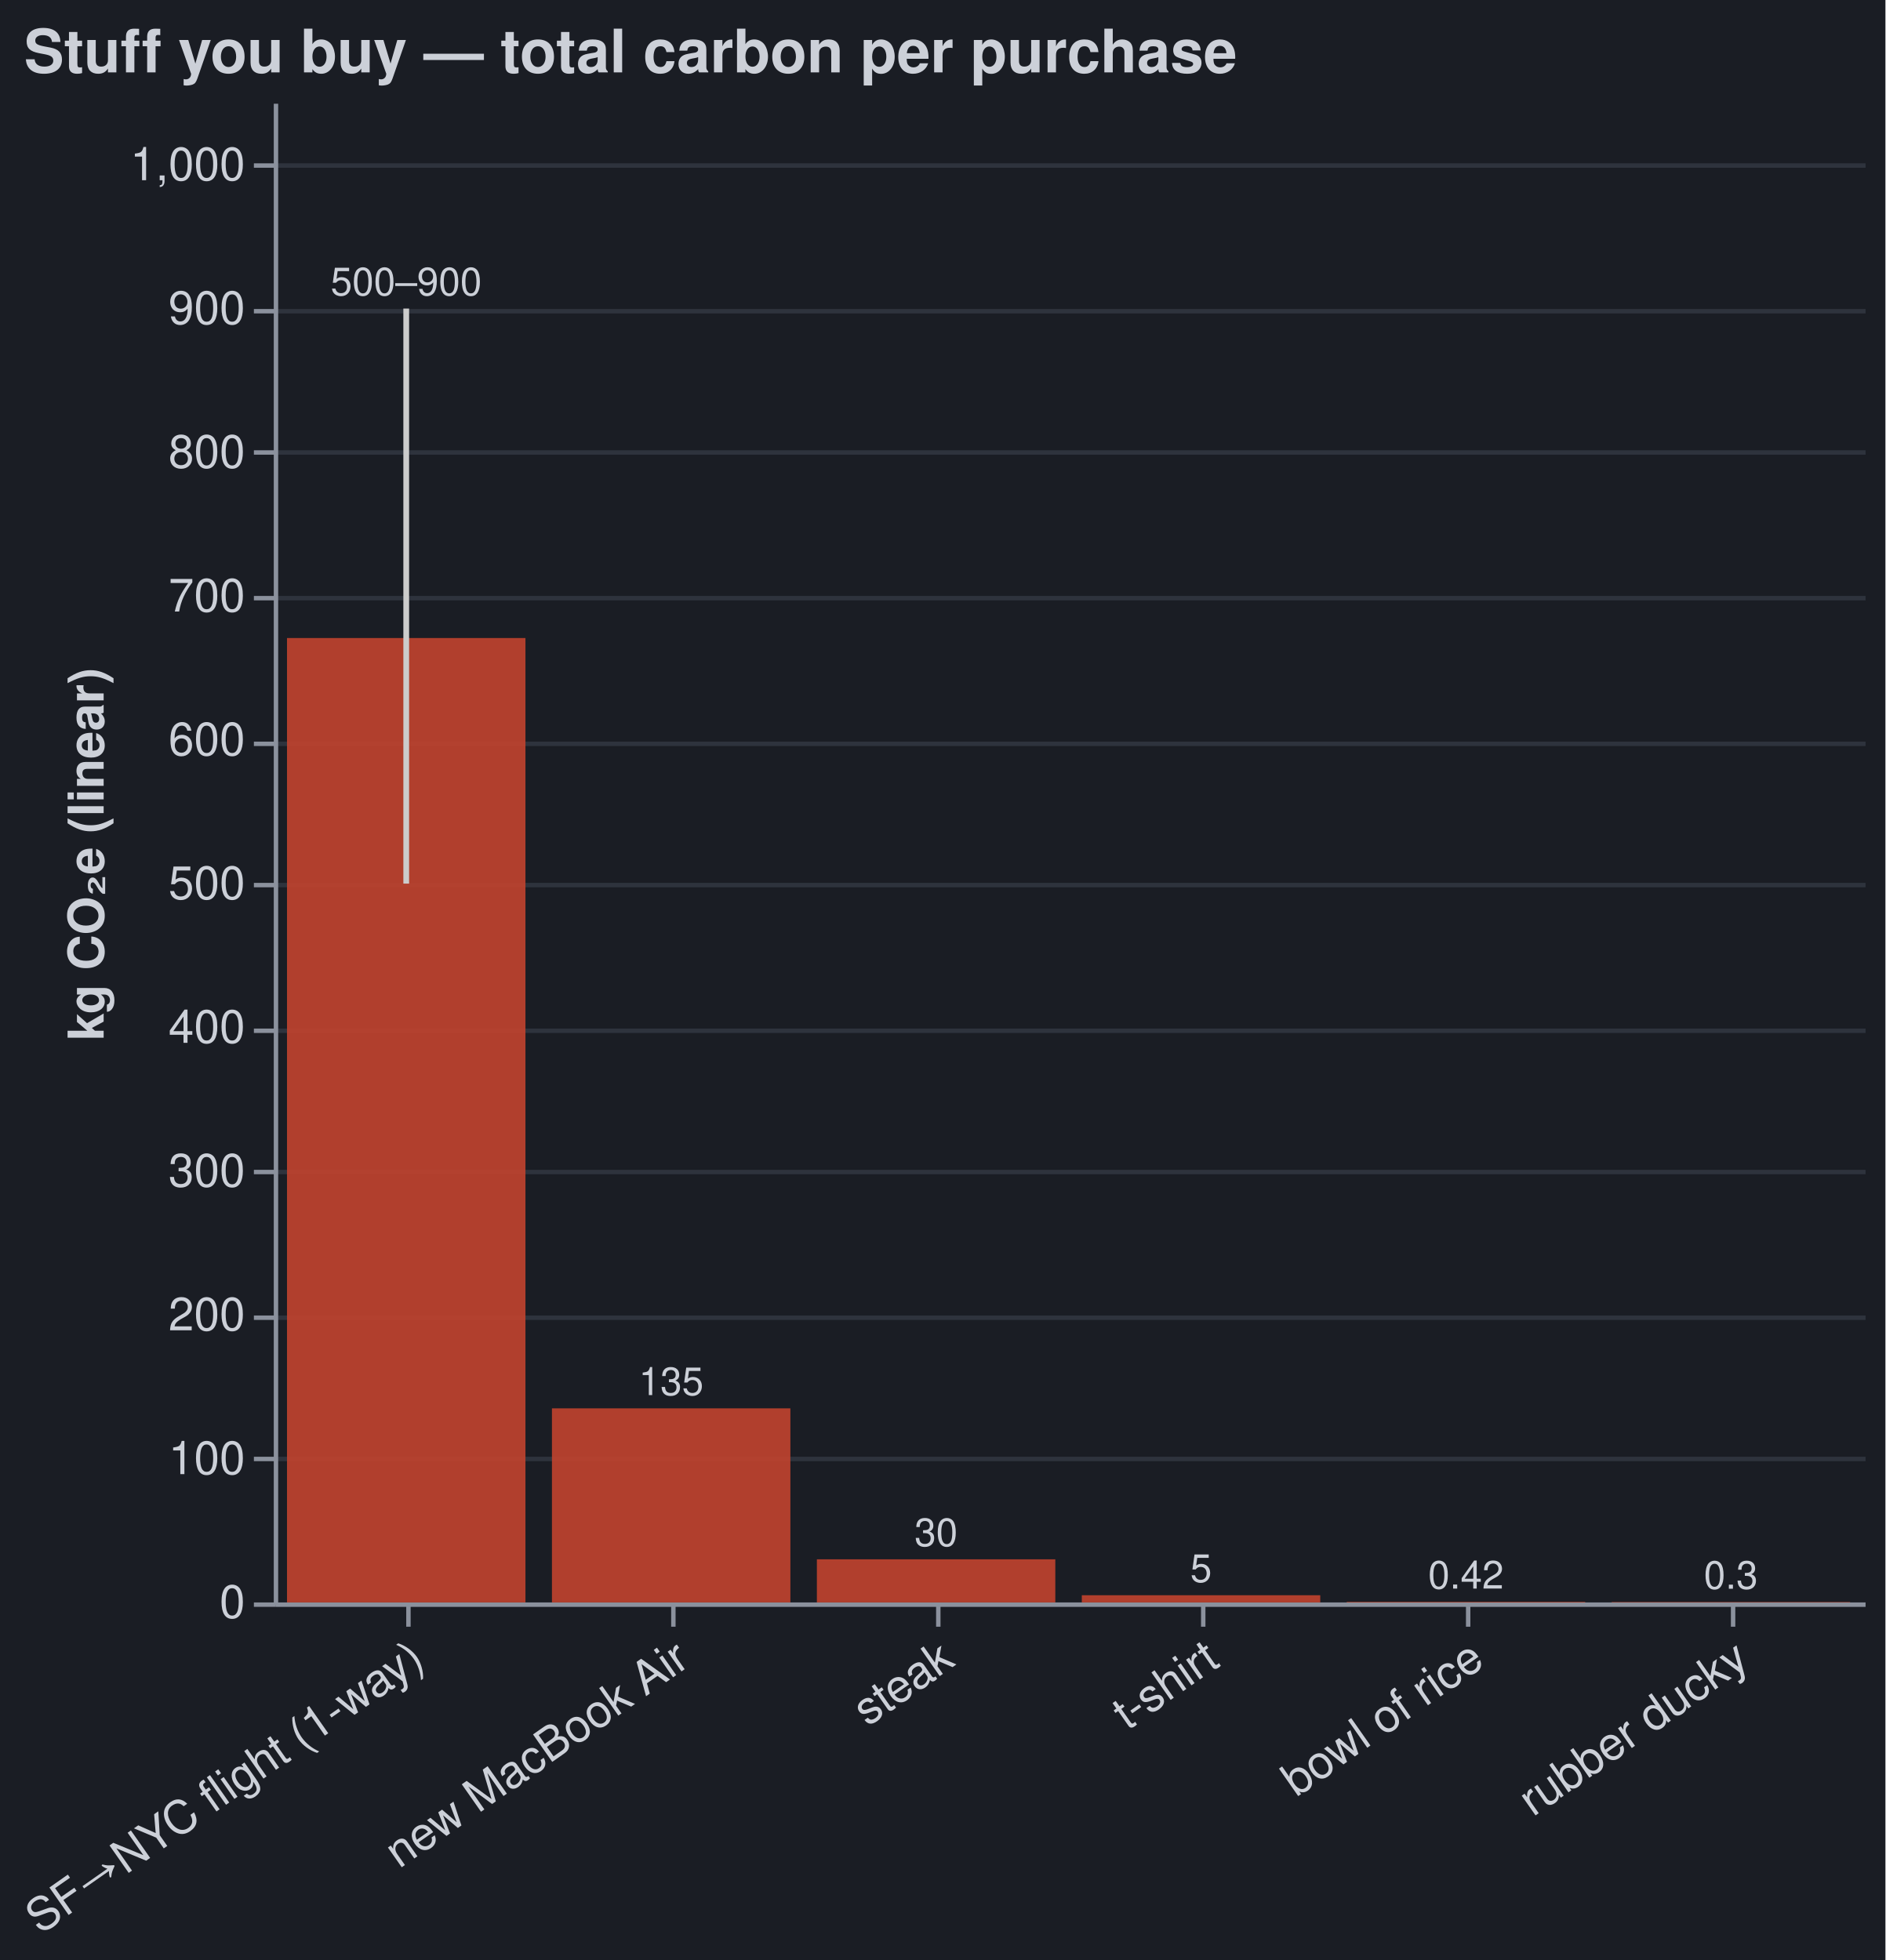
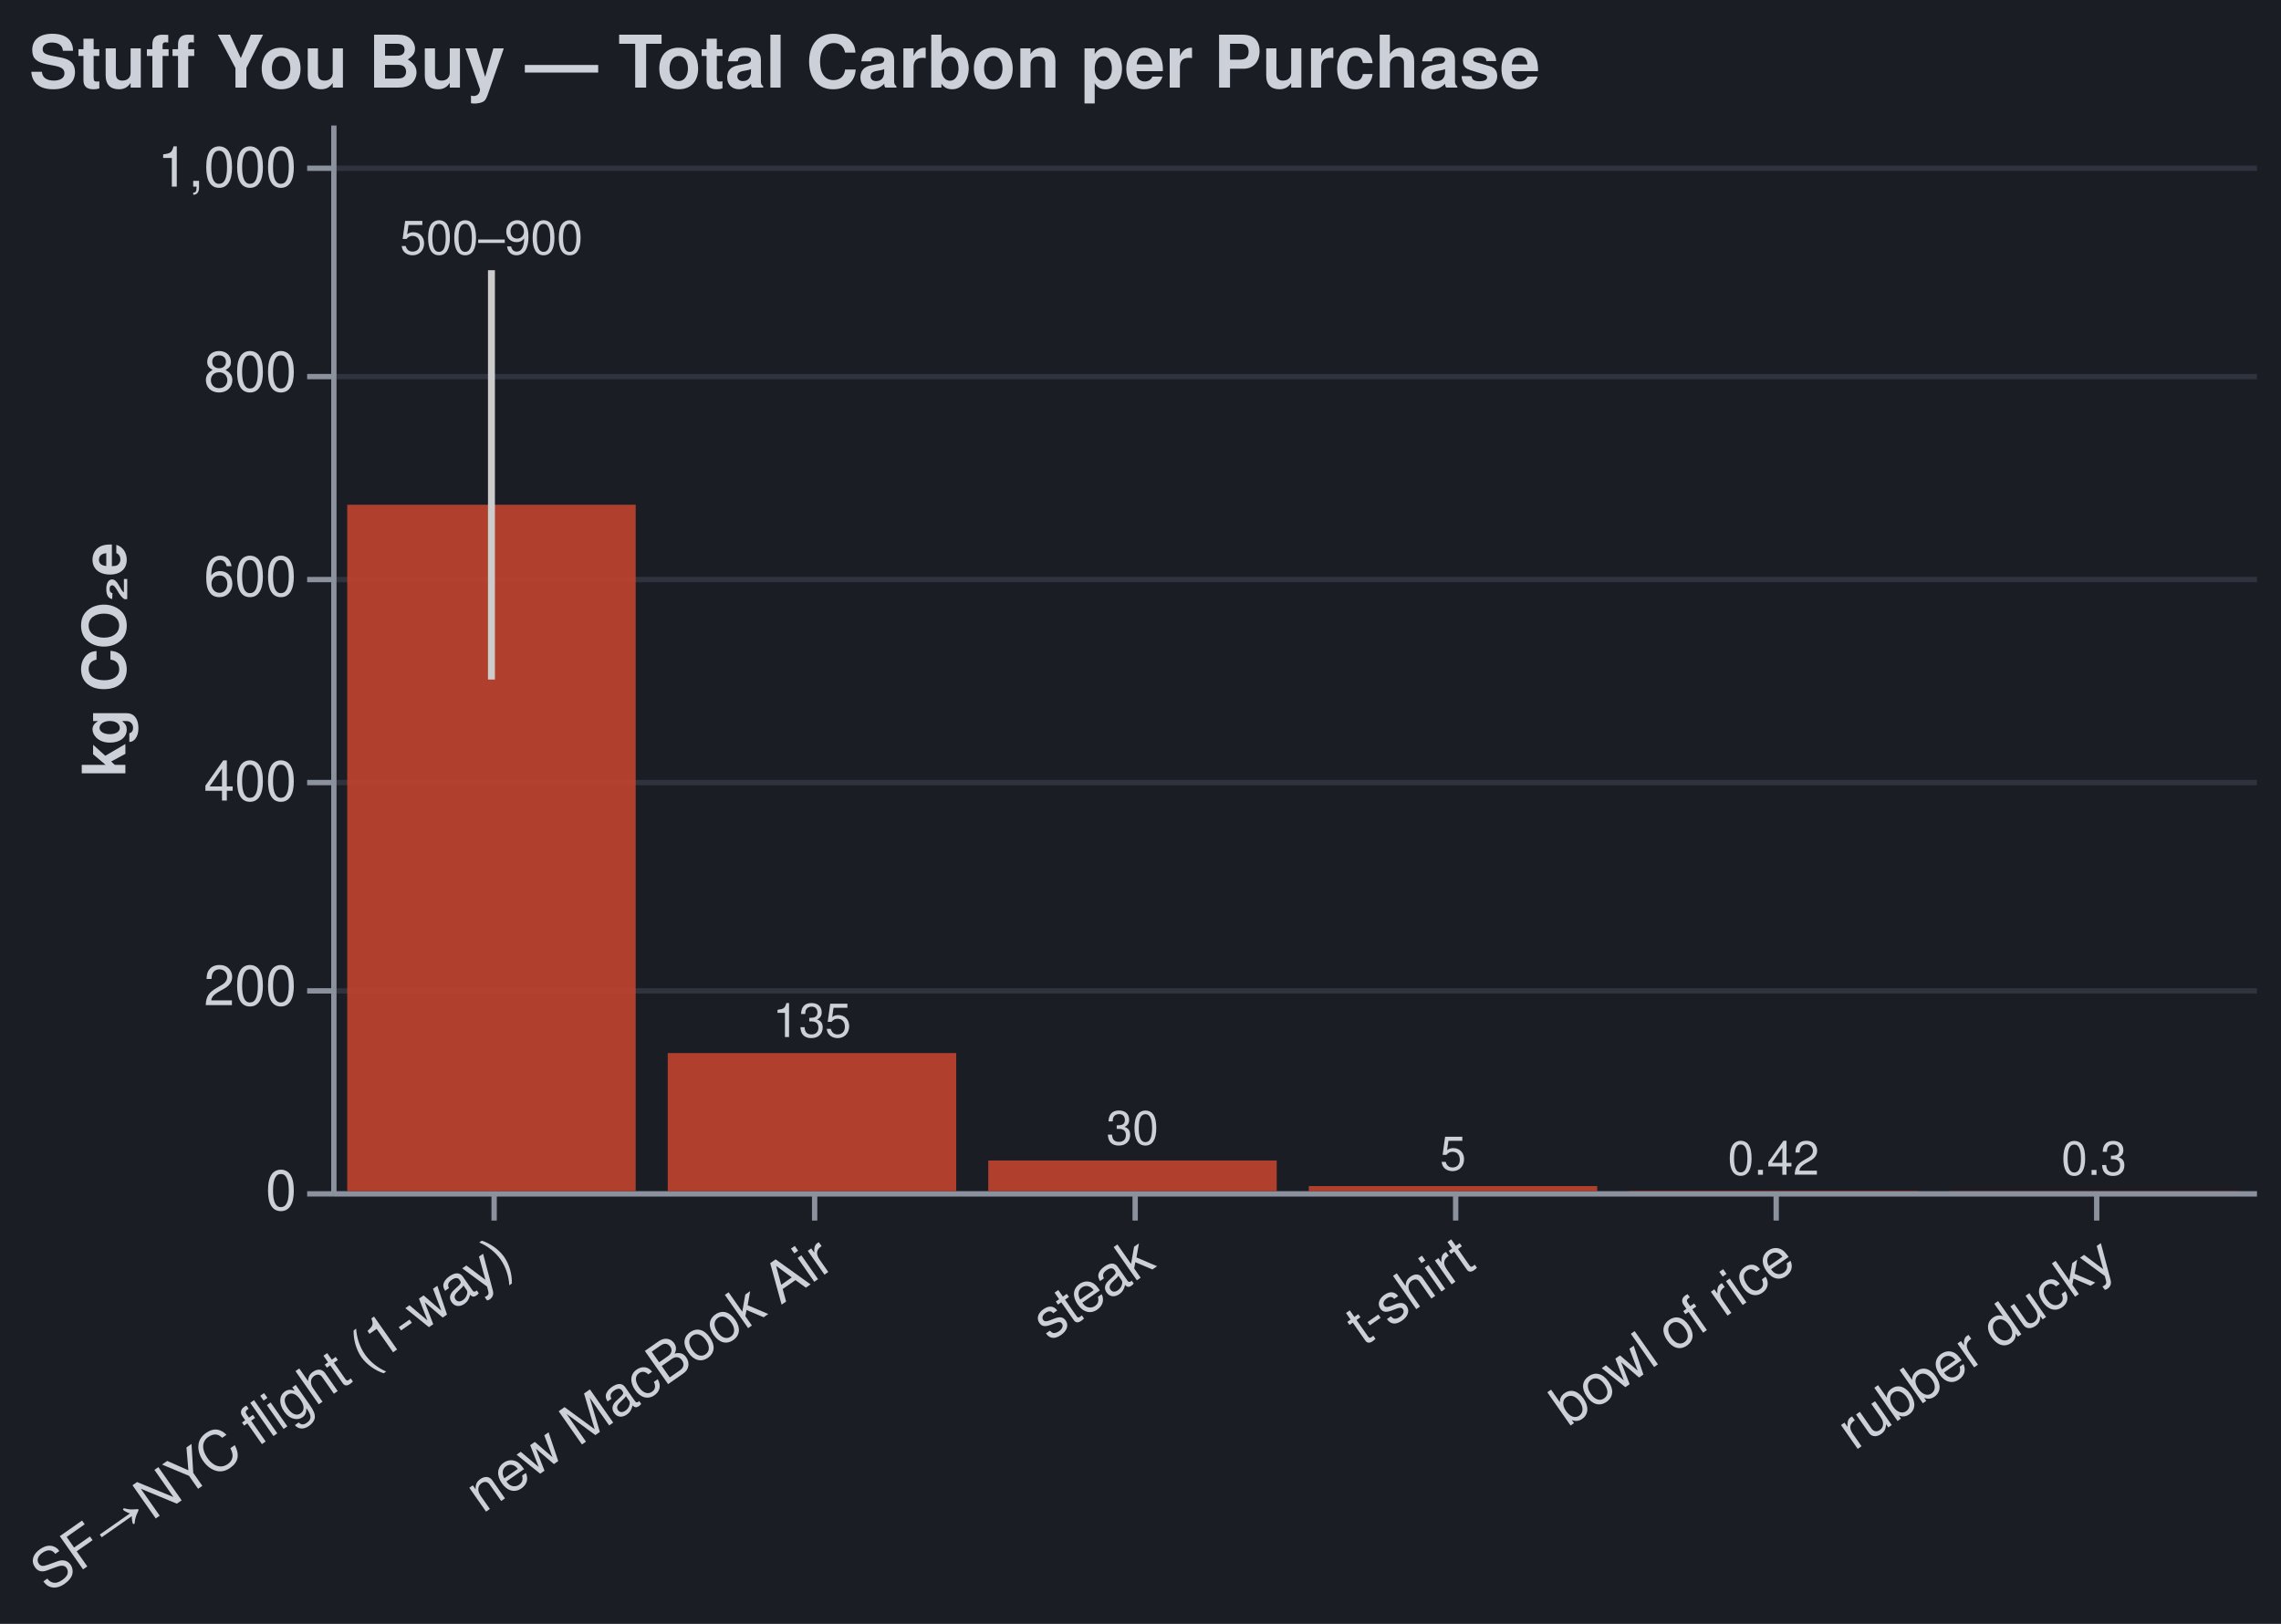
- <svg xmlns="http://www.w3.org/2000/svg" version="1.1" class="marks" width="427" height="444" viewBox="0 0 427 444">
-   <rect width="427" height="444" fill="#1a1d24" />
+ <svg xmlns="http://www.w3.org/2000/svg" version="1.1" class="marks" width="427" height="304" viewBox="0 0 427 304">
+   <rect width="427" height="304" fill="#1a1d24" />
  <g fill="none" stroke-miterlimit="10" transform="translate(62,23)">
    <g class="mark-group role-frame root" role="graphics-object" aria-roledescription="group mark container">
      <g transform="translate(0,0)">
-         <path class="background" aria-hidden="true" d="M0,0h360v340h-360Z" />
+         <path class="background" aria-hidden="true" d="M0,0h360v200h-360Z" />
        <g>
          <g class="mark-group role-axis" aria-hidden="true">
            <g transform="translate(0.5,0.5)">
              <path class="background" aria-hidden="true" d="M0,0h0v0h0Z" pointer-events="none" />
              <g>
                <g class="mark-rule role-axis-grid" pointer-events="none">
-                   <line transform="translate(0,340)" x2="360" y2="0" stroke="#2e333d" stroke-width="1" opacity="1" />
-                   <line transform="translate(0,307)" x2="360" y2="0" stroke="#2e333d" stroke-width="1" opacity="1" />
-                   <line transform="translate(0,275)" x2="360" y2="0" stroke="#2e333d" stroke-width="1" opacity="1" />
-                   <line transform="translate(0,242)" x2="360" y2="0" stroke="#2e333d" stroke-width="1" opacity="1" />
-                   <line transform="translate(0,210)" x2="360" y2="0" stroke="#2e333d" stroke-width="1" opacity="1" />
-                   <line transform="translate(0,177)" x2="360" y2="0" stroke="#2e333d" stroke-width="1" opacity="1" />
-                   <line transform="translate(0,145)" x2="360" y2="0" stroke="#2e333d" stroke-width="1" opacity="1" />
-                   <line transform="translate(0,112)" x2="360" y2="0" stroke="#2e333d" stroke-width="1" opacity="1" />
-                   <line transform="translate(0,79)" x2="360" y2="0" stroke="#2e333d" stroke-width="1" opacity="1" />
+                   <line transform="translate(0,200)" x2="360" y2="0" stroke="#2e333d" stroke-width="1" opacity="1" />
+                   <line transform="translate(0,162)" x2="360" y2="0" stroke="#2e333d" stroke-width="1" opacity="1" />
+                   <line transform="translate(0,123)" x2="360" y2="0" stroke="#2e333d" stroke-width="1" opacity="1" />
+                   <line transform="translate(0,85)" x2="360" y2="0" stroke="#2e333d" stroke-width="1" opacity="1" />
                  <line transform="translate(0,47)" x2="360" y2="0" stroke="#2e333d" stroke-width="1" opacity="1" />
-                   <line transform="translate(0,14)" x2="360" y2="0" stroke="#2e333d" stroke-width="1" opacity="1" />
+                   <line transform="translate(0,8)" x2="360" y2="0" stroke="#2e333d" stroke-width="1" opacity="1" />
                </g>
              </g>
              <path class="foreground" aria-hidden="true" d="" pointer-events="none" display="none" />
            </g>
          </g>
          <g class="mark-group role-axis" role="graphics-symbol" aria-roledescription="axis" aria-label="X-axis for a discrete scale with 6 values: SF→NYC flight (1-way), new MacBook Air, steak, t-shirt, bowl of rice, rubber ducky">
-             <g transform="translate(0.5,340.5)">
+             <g transform="translate(0.5,200.5)">
              <path class="background" aria-hidden="true" d="M0,0h0v0h0Z" pointer-events="none" />
              <g>
                <g class="mark-rule role-axis-tick" pointer-events="none">
                  <line transform="translate(30,0)" x2="0" y2="5" stroke="#8b919d" stroke-width="1" opacity="1" />
                  <line transform="translate(90,0)" x2="0" y2="5" stroke="#8b919d" stroke-width="1" opacity="1" />
                  <line transform="translate(150,0)" x2="0" y2="5" stroke="#8b919d" stroke-width="1" opacity="1" />
                  <line transform="translate(210,0)" x2="0" y2="5" stroke="#8b919d" stroke-width="1" opacity="1" />
                  <line transform="translate(270,0)" x2="0" y2="5" stroke="#8b919d" stroke-width="1" opacity="1" />
                  <line transform="translate(330,0)" x2="0" y2="5" stroke="#8b919d" stroke-width="1" opacity="1" />
                </g>
                <g class="mark-text role-axis-label" pointer-events="none">
                  <text text-anchor="end" transform="translate(29.5,7) rotate(325) translate(0,8)" font-family="system-ui, -apple-system, Segoe UI, Helvetica, Arial, sans-serif" font-size="10.4px" fill="#ccd0d8" opacity="1">SF→NYC flight (1-way)</text>
                  <text text-anchor="end" transform="translate(89.5,7) rotate(325) translate(0,8)" font-family="system-ui, -apple-system, Segoe UI, Helvetica, Arial, sans-serif" font-size="10.4px" fill="#ccd0d8" opacity="1">new MacBook Air</text>
                  <text text-anchor="end" transform="translate(149.5,7) rotate(325) translate(0,8)" font-family="system-ui, -apple-system, Segoe UI, Helvetica, Arial, sans-serif" font-size="10.4px" fill="#ccd0d8" opacity="1">steak</text>
                  <text text-anchor="end" transform="translate(209.5,7) rotate(325) translate(0,8)" font-family="system-ui, -apple-system, Segoe UI, Helvetica, Arial, sans-serif" font-size="10.4px" fill="#ccd0d8" opacity="1">t-shirt</text>
                  <text text-anchor="end" transform="translate(269.5,7) rotate(325) translate(0,8)" font-family="system-ui, -apple-system, Segoe UI, Helvetica, Arial, sans-serif" font-size="10.4px" fill="#ccd0d8" opacity="1">bowl of rice</text>
                  <text text-anchor="end" transform="translate(329.5,7) rotate(325) translate(0,8)" font-family="system-ui, -apple-system, Segoe UI, Helvetica, Arial, sans-serif" font-size="10.4px" fill="#ccd0d8" opacity="1">rubber ducky</text>
                </g>
                <g class="mark-rule role-axis-domain" pointer-events="none">
                  <line transform="translate(0,0)" x2="360" y2="0" stroke="#8b919d" stroke-width="1" opacity="1" />
                </g>
              </g>
              <path class="foreground" aria-hidden="true" d="" pointer-events="none" display="none" />
            </g>
          </g>
-           <g class="mark-group role-axis" role="graphics-symbol" aria-roledescription="axis" aria-label="Y-axis titled 'kg CO₂e  (linear)' for a linear scale with values from 0 to 1,044">
+           <g class="mark-group role-axis" role="graphics-symbol" aria-roledescription="axis" aria-label="Y-axis titled 'kg CO₂e' for a linear scale with values from 0 to 1,044">
            <g transform="translate(0.5,0.5)">
              <path class="background" aria-hidden="true" d="M0,0h0v0h0Z" pointer-events="none" />
              <g>
                <g class="mark-rule role-axis-tick" pointer-events="none">
-                   <line transform="translate(0,340)" x2="-5" y2="0" stroke="#8b919d" stroke-width="1" opacity="1" />
-                   <line transform="translate(0,307)" x2="-5" y2="0" stroke="#8b919d" stroke-width="1" opacity="1" />
-                   <line transform="translate(0,275)" x2="-5" y2="0" stroke="#8b919d" stroke-width="1" opacity="1" />
-                   <line transform="translate(0,242)" x2="-5" y2="0" stroke="#8b919d" stroke-width="1" opacity="1" />
-                   <line transform="translate(0,210)" x2="-5" y2="0" stroke="#8b919d" stroke-width="1" opacity="1" />
-                   <line transform="translate(0,177)" x2="-5" y2="0" stroke="#8b919d" stroke-width="1" opacity="1" />
-                   <line transform="translate(0,145)" x2="-5" y2="0" stroke="#8b919d" stroke-width="1" opacity="1" />
-                   <line transform="translate(0,112)" x2="-5" y2="0" stroke="#8b919d" stroke-width="1" opacity="1" />
-                   <line transform="translate(0,79)" x2="-5" y2="0" stroke="#8b919d" stroke-width="1" opacity="1" />
+                   <line transform="translate(0,200)" x2="-5" y2="0" stroke="#8b919d" stroke-width="1" opacity="1" />
+                   <line transform="translate(0,162)" x2="-5" y2="0" stroke="#8b919d" stroke-width="1" opacity="1" />
+                   <line transform="translate(0,123)" x2="-5" y2="0" stroke="#8b919d" stroke-width="1" opacity="1" />
+                   <line transform="translate(0,85)" x2="-5" y2="0" stroke="#8b919d" stroke-width="1" opacity="1" />
                  <line transform="translate(0,47)" x2="-5" y2="0" stroke="#8b919d" stroke-width="1" opacity="1" />
-                   <line transform="translate(0,14)" x2="-5" y2="0" stroke="#8b919d" stroke-width="1" opacity="1" />
+                   <line transform="translate(0,8)" x2="-5" y2="0" stroke="#8b919d" stroke-width="1" opacity="1" />
                </g>
                <g class="mark-text role-axis-label" pointer-events="none">
-                   <text text-anchor="end" transform="translate(-7,343)" font-family="system-ui, -apple-system, Segoe UI, Helvetica, Arial, sans-serif" font-size="10.4px" fill="#ccd0d8" opacity="1">0</text>
-                   <text text-anchor="end" transform="translate(-7,310.433)" font-family="system-ui, -apple-system, Segoe UI, Helvetica, Arial, sans-serif" font-size="10.4px" fill="#ccd0d8" opacity="1">100</text>
-                   <text text-anchor="end" transform="translate(-7,277.8659)" font-family="system-ui, -apple-system, Segoe UI, Helvetica, Arial, sans-serif" font-size="10.4px" fill="#ccd0d8" opacity="1">200</text>
-                   <text text-anchor="end" transform="translate(-7,245.2989)" font-family="system-ui, -apple-system, Segoe UI, Helvetica, Arial, sans-serif" font-size="10.4px" fill="#ccd0d8" opacity="1">300</text>
-                   <text text-anchor="end" transform="translate(-7,212.7318)" font-family="system-ui, -apple-system, Segoe UI, Helvetica, Arial, sans-serif" font-size="10.4px" fill="#ccd0d8" opacity="1">400</text>
-                   <text text-anchor="end" transform="translate(-7,180.1648)" font-family="system-ui, -apple-system, Segoe UI, Helvetica, Arial, sans-serif" font-size="10.4px" fill="#ccd0d8" opacity="1">500</text>
-                   <text text-anchor="end" transform="translate(-7,147.5977)" font-family="system-ui, -apple-system, Segoe UI, Helvetica, Arial, sans-serif" font-size="10.4px" fill="#ccd0d8" opacity="1">600</text>
-                   <text text-anchor="end" transform="translate(-7,115.0307)" font-family="system-ui, -apple-system, Segoe UI, Helvetica, Arial, sans-serif" font-size="10.4px" fill="#ccd0d8" opacity="1">700</text>
-                   <text text-anchor="end" transform="translate(-7,82.4636)" font-family="system-ui, -apple-system, Segoe UI, Helvetica, Arial, sans-serif" font-size="10.4px" fill="#ccd0d8" opacity="1">800</text>
-                   <text text-anchor="end" transform="translate(-7,49.89655)" font-family="system-ui, -apple-system, Segoe UI, Helvetica, Arial, sans-serif" font-size="10.4px" fill="#ccd0d8" opacity="1">900</text>
-                   <text text-anchor="end" transform="translate(-7,17.3295)" font-family="system-ui, -apple-system, Segoe UI, Helvetica, Arial, sans-serif" font-size="10.4px" fill="#ccd0d8" opacity="1">1,000</text>
+                   <text text-anchor="end" transform="translate(-7,203)" font-family="system-ui, -apple-system, Segoe UI, Helvetica, Arial, sans-serif" font-size="10.4px" fill="#ccd0d8" opacity="1">0</text>
+                   <text text-anchor="end" transform="translate(-7,164.6858)" font-family="system-ui, -apple-system, Segoe UI, Helvetica, Arial, sans-serif" font-size="10.4px" fill="#ccd0d8" opacity="1">200</text>
+                   <text text-anchor="end" transform="translate(-7,126.3716)" font-family="system-ui, -apple-system, Segoe UI, Helvetica, Arial, sans-serif" font-size="10.4px" fill="#ccd0d8" opacity="1">400</text>
+                   <text text-anchor="end" transform="translate(-7,88.05747)" font-family="system-ui, -apple-system, Segoe UI, Helvetica, Arial, sans-serif" font-size="10.4px" fill="#ccd0d8" opacity="1">600</text>
+                   <text text-anchor="end" transform="translate(-7,49.7433)" font-family="system-ui, -apple-system, Segoe UI, Helvetica, Arial, sans-serif" font-size="10.4px" fill="#ccd0d8" opacity="1">800</text>
+                   <text text-anchor="end" transform="translate(-7,11.42912)" font-family="system-ui, -apple-system, Segoe UI, Helvetica, Arial, sans-serif" font-size="10.4px" fill="#ccd0d8" opacity="1">1,000</text>
                </g>
                <g class="mark-rule role-axis-domain" pointer-events="none">
-                   <line transform="translate(0,340)" x2="0" y2="-340" stroke="#8b919d" stroke-width="1" opacity="1" />
+                   <line transform="translate(0,200)" x2="0" y2="-200" stroke="#8b919d" stroke-width="1" opacity="1" />
                </g>
                <g class="mark-text role-axis-title" pointer-events="none">
-                   <text text-anchor="middle" transform="translate(-37.02539,170) rotate(-90) translate(0,-2)" font-family="system-ui, -apple-system, Segoe UI, Helvetica, Arial, sans-serif" font-size="11.2px" font-weight="bold" fill="#ccd0d8" opacity="1">kg CO₂e  (linear)</text>
+                   <text text-anchor="middle" transform="translate(-37.02539,100) rotate(-90) translate(0,-2)" font-family="system-ui, -apple-system, Segoe UI, Helvetica, Arial, sans-serif" font-size="11.2px" font-weight="bold" fill="#ccd0d8" opacity="1">kg CO₂e</text>
                </g>
              </g>
              <path class="foreground" aria-hidden="true" d="" pointer-events="none" display="none" />
            </g>
          </g>
          <g class="mark-rect role-mark layer_0_marks" role="graphics-object" aria-roledescription="rect mark container">
-             <path aria-label="item: rubber ducky; kg CO₂e  (linear): 0.3" role="graphics-symbol" aria-roledescription="bar" d="M303,339.902h54v0.098h-54Z" fill="#c1432e" opacity="0.9" />
-             <path aria-label="item: bowl of rice; kg CO₂e  (linear): 0.42" role="graphics-symbol" aria-roledescription="bar" d="M243,339.863h54v0.137h-54Z" fill="#c1432e" opacity="0.9" />
-             <path aria-label="item: t-shirt; kg CO₂e  (linear): 5" role="graphics-symbol" aria-roledescription="bar" d="M183,338.372h54v1.628h-54Z" fill="#c1432e" opacity="0.9" />
-             <path aria-label="item: steak; kg CO₂e  (linear): 30" role="graphics-symbol" aria-roledescription="bar" d="M123,330.23h54v9.77h-54Z" fill="#c1432e" opacity="0.9" />
-             <path aria-label="item: new MacBook Air; kg CO₂e  (linear): 135" role="graphics-symbol" aria-roledescription="bar" d="M63,296.034h54v43.966h-54Z" fill="#c1432e" opacity="0.9" />
-             <path aria-label="item: SF→NYC flight (1-way); kg CO₂e  (linear): 670.82039325" role="graphics-symbol" aria-roledescription="bar" d="M3,121.534h54v218.466h-54Z" fill="#c1432e" opacity="0.9" />
+             <path aria-label="item: rubber ducky; kg CO₂e: 0.3" role="graphics-symbol" aria-roledescription="bar" d="M303,199.943h54v0.057h-54Z" fill="#c1432e" opacity="0.9" />
+             <path aria-label="item: bowl of rice; kg CO₂e: 0.42" role="graphics-symbol" aria-roledescription="bar" d="M243,199.92h54v0.08h-54Z" fill="#c1432e" opacity="0.9" />
+             <path aria-label="item: t-shirt; kg CO₂e: 5" role="graphics-symbol" aria-roledescription="bar" d="M183,199.042h54v0.958h-54Z" fill="#c1432e" opacity="0.9" />
+             <path aria-label="item: steak; kg CO₂e: 30" role="graphics-symbol" aria-roledescription="bar" d="M123,194.253h54v5.747h-54Z" fill="#c1432e" opacity="0.9" />
+             <path aria-label="item: new MacBook Air; kg CO₂e: 135" role="graphics-symbol" aria-roledescription="bar" d="M63,174.138h54v25.862h-54Z" fill="#c1432e" opacity="0.9" />
+             <path aria-label="item: SF→NYC flight (1-way); kg CO₂e: 670.82039325" role="graphics-symbol" aria-roledescription="bar" d="M3,71.49h54v128.51h-54Z" fill="#c1432e" opacity="0.9" />
          </g>
          <g class="mark-rule role-mark layer_1_marks" role="graphics-object" aria-roledescription="rule mark container">
-             <line aria-label="item: SF→NYC flight (1-way); lo: 500; hi: 900" role="graphics-symbol" aria-roledescription="rule mark" transform="translate(30,177.1648)" x2="0" y2="-130.268" stroke="#cccccc" stroke-width="1.3" />
+             <line aria-label="item: SF→NYC flight (1-way); lo: 500; hi: 900" role="graphics-symbol" aria-roledescription="rule mark" transform="translate(30,104.2146)" x2="0" y2="-76.628" stroke="#cccccc" stroke-width="1.3" />
          </g>
          <g class="mark-text role-mark layer_2_marks" role="graphics-object" aria-roledescription="text mark container">
-             <text aria-label="item: rubber ducky; top: 0.3; label: 0.3" role="graphics-symbol" aria-roledescription="text mark" text-anchor="middle" transform="translate(330,336.9023)" font-family="system-ui, -apple-system, Segoe UI, Helvetica, Arial, sans-serif" font-size="8.8px" fill="#ccd0d8">0.3</text>
-             <text aria-label="item: bowl of rice; top: 0.42; label: 0.42" role="graphics-symbol" aria-roledescription="text mark" text-anchor="middle" transform="translate(270,336.8632)" font-family="system-ui, -apple-system, Segoe UI, Helvetica, Arial, sans-serif" font-size="8.8px" fill="#ccd0d8">0.42</text>
-             <text aria-label="item: t-shirt; top: 5; label: 5" role="graphics-symbol" aria-roledescription="text mark" text-anchor="middle" transform="translate(210,335.3716)" font-family="system-ui, -apple-system, Segoe UI, Helvetica, Arial, sans-serif" font-size="8.8px" fill="#ccd0d8">5</text>
-             <text aria-label="item: steak; top: 30; label: 30" role="graphics-symbol" aria-roledescription="text mark" text-anchor="middle" transform="translate(150,327.2299)" font-family="system-ui, -apple-system, Segoe UI, Helvetica, Arial, sans-serif" font-size="8.8px" fill="#ccd0d8">30</text>
-             <text aria-label="item: new MacBook Air; top: 135; label: 135" role="graphics-symbol" aria-roledescription="text mark" text-anchor="middle" transform="translate(90,293.0345)" font-family="system-ui, -apple-system, Segoe UI, Helvetica, Arial, sans-serif" font-size="8.8px" fill="#ccd0d8">135</text>
-             <text aria-label="item: SF→NYC flight (1-way); top: 900; label: 500–900" role="graphics-symbol" aria-roledescription="text mark" text-anchor="middle" transform="translate(30,43.89655)" font-family="system-ui, -apple-system, Segoe UI, Helvetica, Arial, sans-serif" font-size="8.8px" fill="#ccd0d8">500–900</text>
+             <text aria-label="item: rubber ducky; top: 0.3; label: 0.3" role="graphics-symbol" aria-roledescription="text mark" text-anchor="middle" transform="translate(330,196.9425)" font-family="system-ui, -apple-system, Segoe UI, Helvetica, Arial, sans-serif" font-size="8.8px" fill="#ccd0d8">0.3</text>
+             <text aria-label="item: bowl of rice; top: 0.42; label: 0.42" role="graphics-symbol" aria-roledescription="text mark" text-anchor="middle" transform="translate(270,196.9195)" font-family="system-ui, -apple-system, Segoe UI, Helvetica, Arial, sans-serif" font-size="8.8px" fill="#ccd0d8">0.42</text>
+             <text aria-label="item: t-shirt; top: 5; label: 5" role="graphics-symbol" aria-roledescription="text mark" text-anchor="middle" transform="translate(210,196.0421)" font-family="system-ui, -apple-system, Segoe UI, Helvetica, Arial, sans-serif" font-size="8.8px" fill="#ccd0d8">5</text>
+             <text aria-label="item: steak; top: 30; label: 30" role="graphics-symbol" aria-roledescription="text mark" text-anchor="middle" transform="translate(150,191.2529)" font-family="system-ui, -apple-system, Segoe UI, Helvetica, Arial, sans-serif" font-size="8.8px" fill="#ccd0d8">30</text>
+             <text aria-label="item: new MacBook Air; top: 135; label: 135" role="graphics-symbol" aria-roledescription="text mark" text-anchor="middle" transform="translate(90,171.1379)" font-family="system-ui, -apple-system, Segoe UI, Helvetica, Arial, sans-serif" font-size="8.8px" fill="#ccd0d8">135</text>
+             <text aria-label="item: SF→NYC flight (1-way); top: 900; label: 500–900" role="graphics-symbol" aria-roledescription="text mark" text-anchor="middle" transform="translate(30,24.58621)" font-family="system-ui, -apple-system, Segoe UI, Helvetica, Arial, sans-serif" font-size="8.8px" fill="#ccd0d8">500–900</text>
          </g>
          <g class="mark-group role-title">
            <g transform="translate(-56.57366,-17.6)">
              <path class="background" aria-hidden="true" d="M0,0h0v0h0Z" pointer-events="none" />
              <g>
-                 <g class="mark-text role-title-text" role="graphics-symbol" aria-roledescription="title" aria-label="Title text 'Stuff you buy — total carbon per purchase'" pointer-events="none">
-                   <text text-anchor="start" transform="translate(0,11)" font-family="system-ui, -apple-system, Segoe UI, Helvetica, Arial, sans-serif" font-size="13.6px" font-weight="bold" fill="#ccd0d8" opacity="1">Stuff you buy — total carbon per purchase</text>
+                 <g class="mark-text role-title-text" role="graphics-symbol" aria-roledescription="title" aria-label="Title text 'Stuff You Buy — Total Carbon per Purchase'" pointer-events="none">
+                   <text text-anchor="start" transform="translate(0,11)" font-family="system-ui, -apple-system, Segoe UI, Helvetica, Arial, sans-serif" font-size="13.6px" font-weight="bold" fill="#ccd0d8" opacity="1">Stuff You Buy — Total Carbon per Purchase</text>
                </g>
              </g>
              <path class="foreground" aria-hidden="true" d="" pointer-events="none" display="none" />
            </g>
          </g>
        </g>
        <path class="foreground" aria-hidden="true" d="" display="none" />
      </g>
    </g>
  </g>
</svg>
